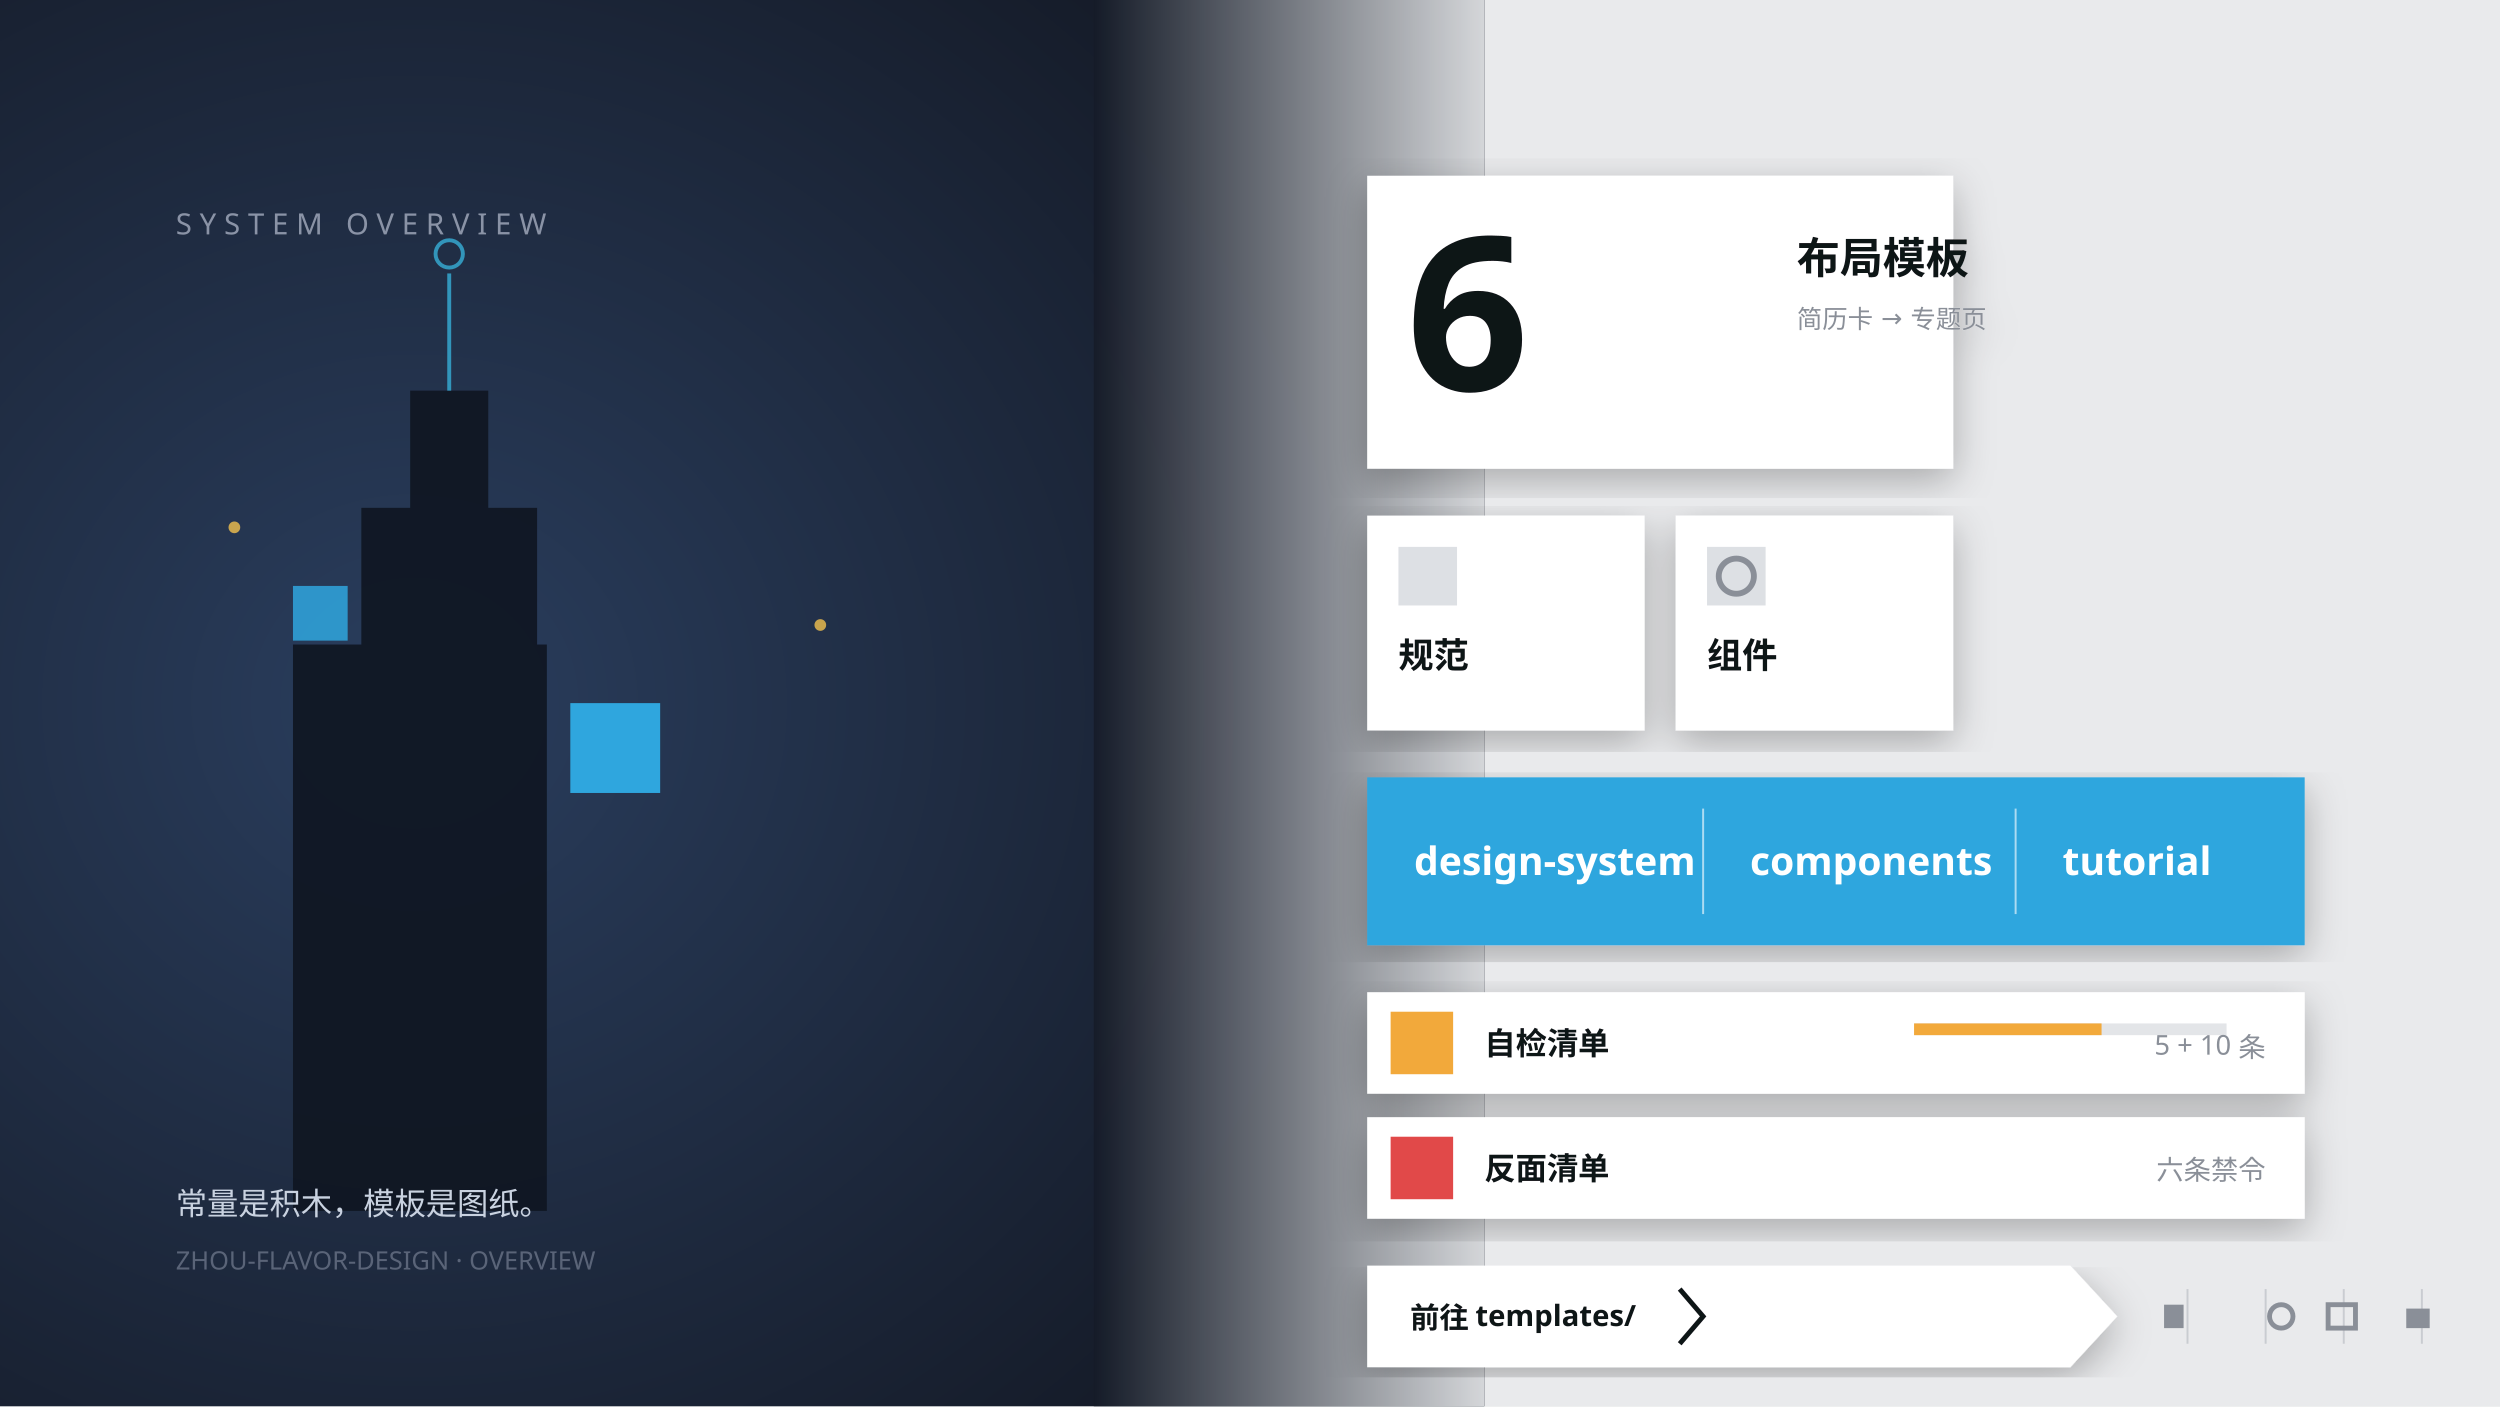
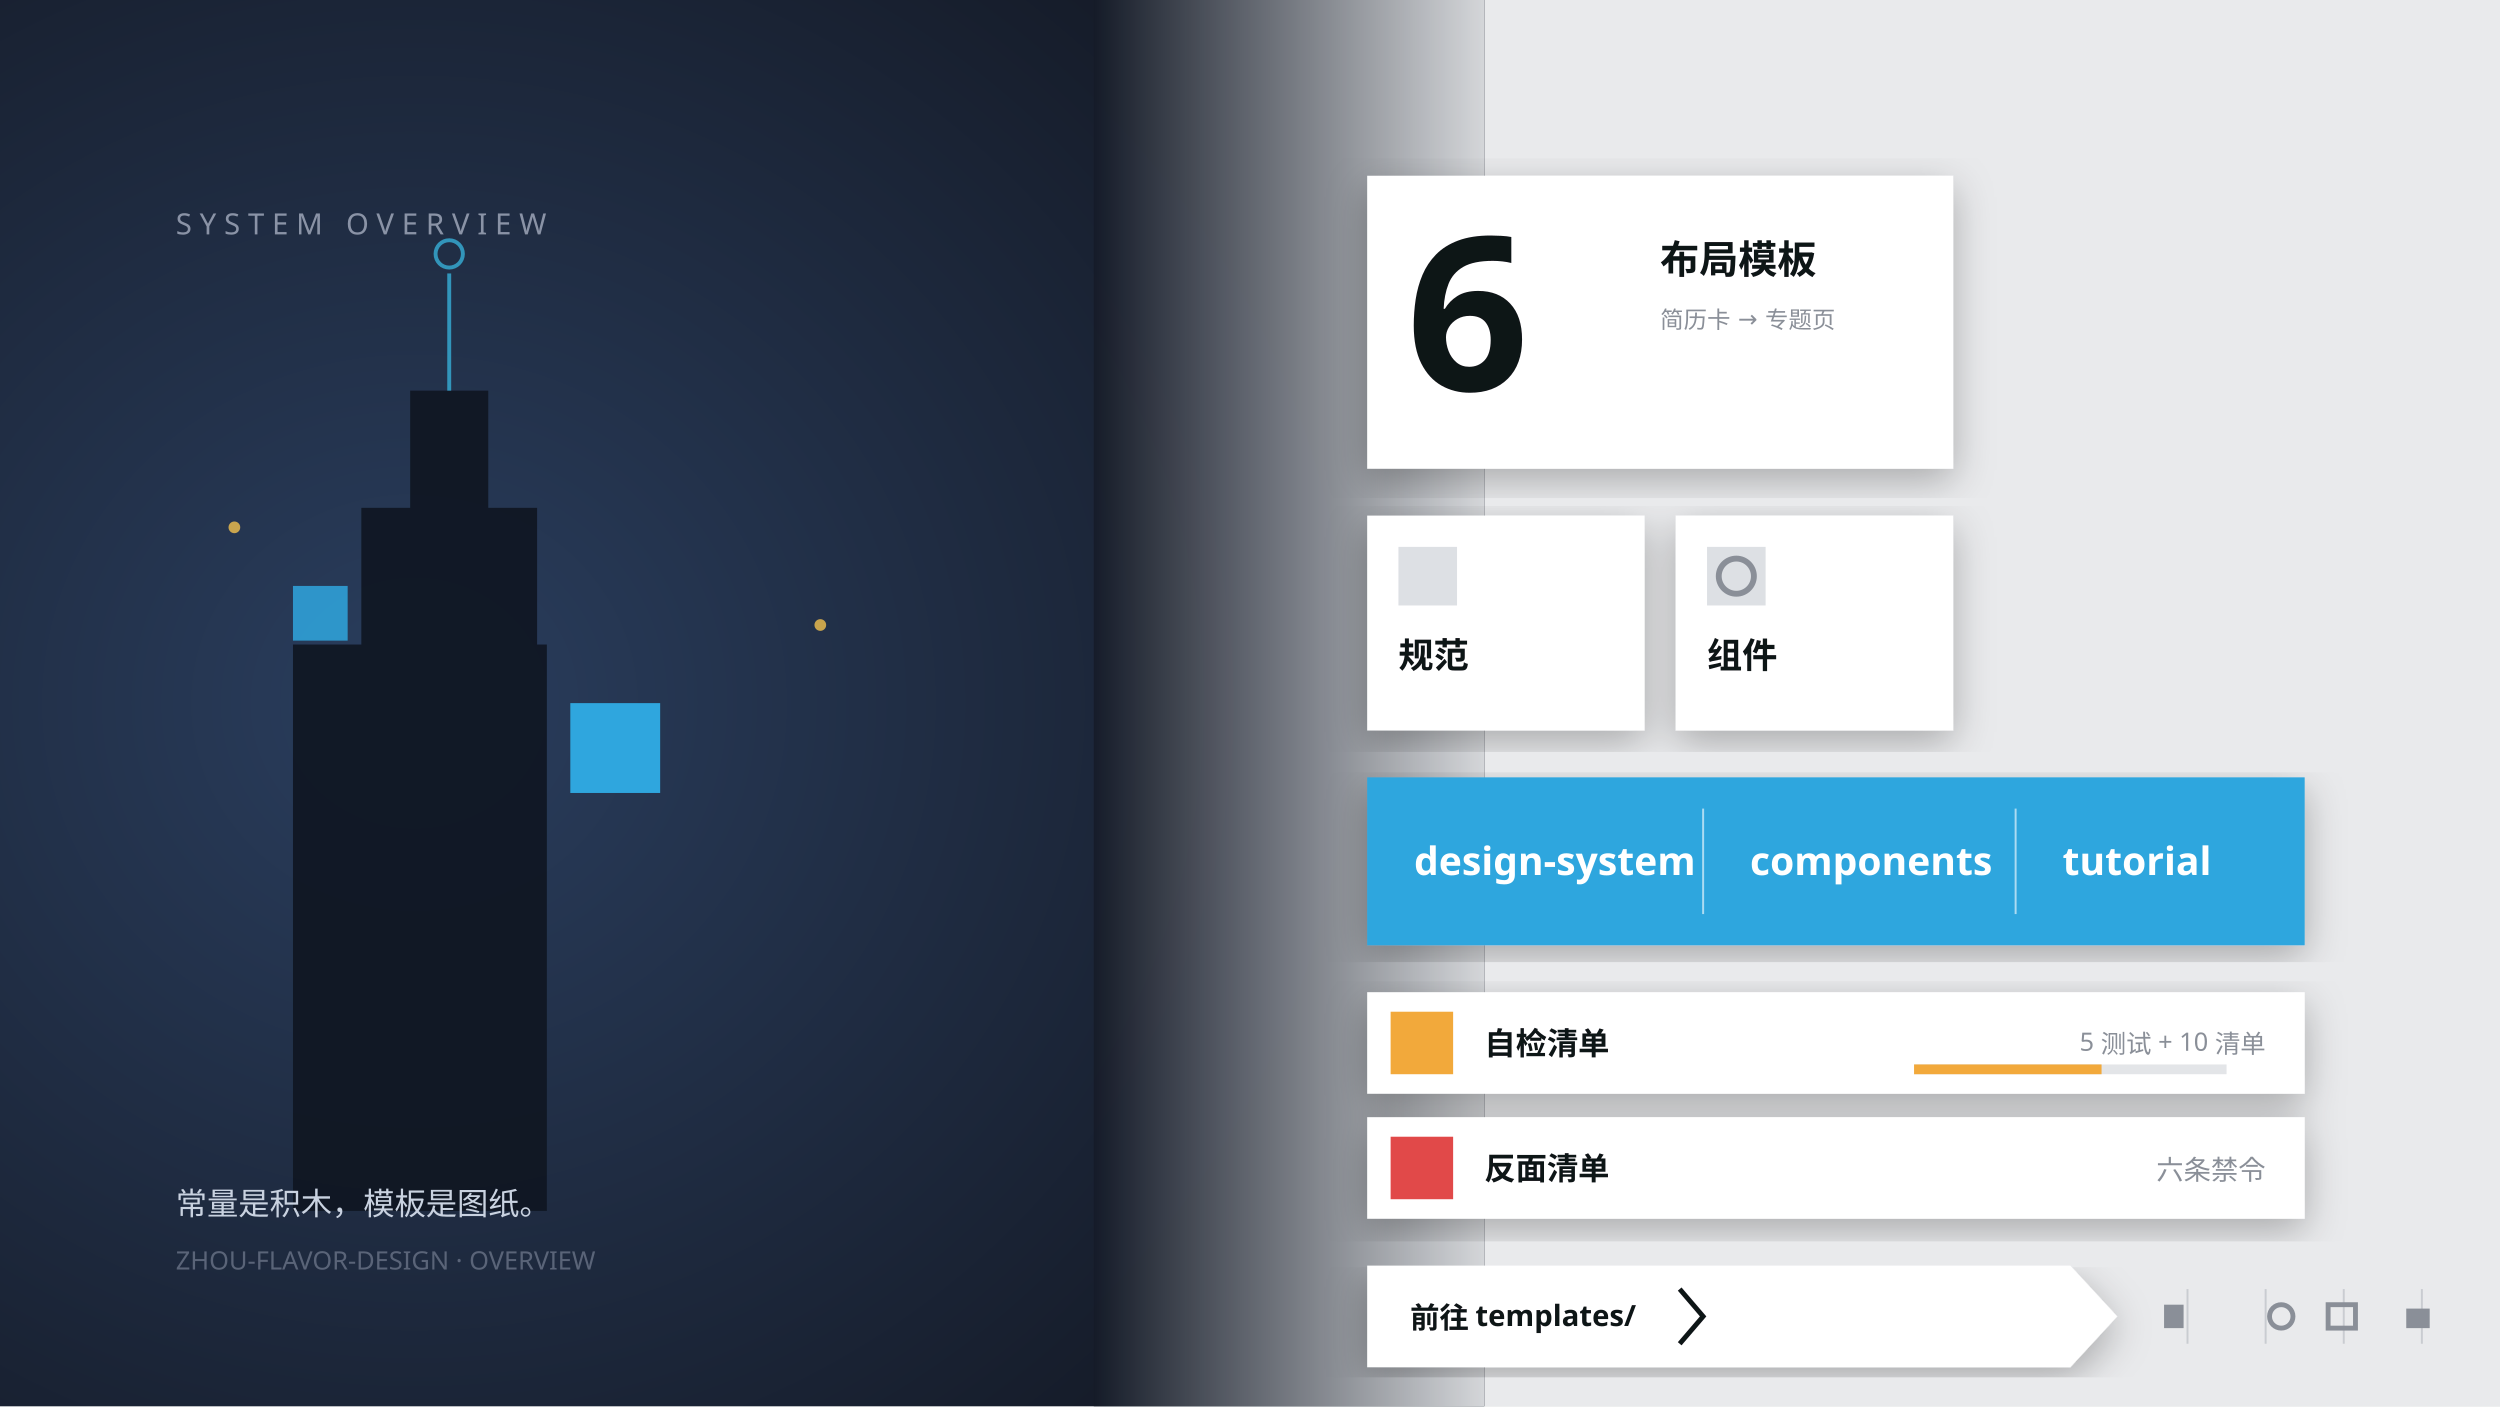
<svg xmlns="http://www.w3.org/2000/svg" width="1280" height="720" viewBox="0 0 1280 720">
  <defs>
    <radialGradient id="glowT3" cx="0.28" cy="0.5" r="0.7">
      <stop offset="0" stop-color="#2A3E5E" />
      <stop offset="1" stop-color="#151B28" />
    </radialGradient>
    <linearGradient id="fadeT3" x1="0" y1="0" x2="1" y2="0">
      <stop offset="0" stop-color="#151B28" />
      <stop offset="1" stop-color="#E9EAEC" />
    </linearGradient>
    <filter id="shT3">
      <feDropShadow dx="0" dy="6" stdDeviation="10" flood-color="#000" flood-opacity="0.28" />
    </filter>
  </defs>
  <rect width="1280" height="720" fill="#E9EAEC" />
  <rect width="760" height="720" fill="url(#glowT3)" />
  <rect x="560" y="0" width="200" height="720" fill="url(#fadeT3)" opacity="0.9" />
  <g fill="#0F1622" opacity="0.92">
    <rect x="150" y="330" width="130" height="290" />
    <rect x="185" y="260" width="90" height="76" />
    <rect x="210" y="200" width="40" height="64" />
  </g>
  <g fill="#2FA6DE">
    <rect x="292" y="360" width="46" height="46" />
    <rect x="150" y="300" width="28" height="28" opacity="0.85" />
  </g>
  <g stroke="#35A7CF" stroke-width="2" opacity="0.85">
    <line x1="230" y1="200" x2="230" y2="140" />
    <circle cx="230" cy="130" r="7" fill="none" />
  </g>
  <g fill="#F2C14E" opacity="0.8">
    <circle cx="120" cy="270" r="3" />
    <circle cx="420" cy="320" r="3" />
  </g>
  <text x="90" y="120" font-family="'Noto Sans SC','Microsoft YaHei',sans-serif" font-size="15" fill="#8A93A6" letter-spacing="4">SYSTEM OVERVIEW</text>
  <text x="90" y="622" font-family="'Noto Sans SC','Microsoft YaHei',sans-serif" font-size="16" fill="#C9D2E0">常量是积木，模板是图纸。</text>
  <text x="90" y="650" font-family="'Noto Sans SC','Microsoft YaHei',sans-serif" font-size="13" fill="#5A6478">ZHOU-FLAVOR-DESIGN · OVERVIEW</text>
  <g filter="url(#shT3)">
    <rect x="700" y="90" width="300" height="150" fill="#FFFFFF" />
    <text id="big6" x="720" y="200" font-family="'Noto Sans SC','Microsoft YaHei',sans-serif" font-size="110" font-weight="900" fill="#111318" letter-spacing="-6">6</text>
-     <text x="920" y="140" font-family="'Noto Sans SC','Microsoft YaHei',sans-serif" font-size="22" font-weight="700" fill="#111318">布局模板</text>
-     <text x="920" y="168" font-family="'Noto Sans SC','Microsoft YaHei',sans-serif" font-size="13" fill="#8A8F98">简历卡 → 专题页</text>
+     <text x="850" y="140" font-family="'Noto Sans SC','Microsoft YaHei',sans-serif" font-size="20" font-weight="700" fill="#111318">布局模板</text>
+     <text x="850" y="168" font-family="'Noto Sans SC','Microsoft YaHei',sans-serif" font-size="12" fill="#8A8F98">简历卡 → 专题页</text>
  </g>
  <g filter="url(#shT3)">
    <rect x="700" y="264" width="142" height="110" fill="#FFFFFF" />
    <rect x="716" y="280" width="30" height="30" fill="#DDE0E4" />
    <text x="716" y="342" font-family="'Noto Sans SC','Microsoft YaHei',sans-serif" font-size="18" font-weight="700" fill="#111318">规范</text>
    <rect x="858" y="264" width="142" height="110" fill="#FFFFFF" />
    <rect x="874" y="280" width="30" height="30" fill="#DDE0E4" />
    <circle cx="889" cy="295" r="9" fill="none" stroke="#8A8F98" stroke-width="3" />
    <text x="874" y="342" font-family="'Noto Sans SC','Microsoft YaHei',sans-serif" font-size="18" font-weight="700" fill="#111318">组件</text>
  </g>
  <g filter="url(#shT3)">
    <rect x="700" y="398" width="480" height="86" fill="#2FA6DE" />
    <text x="724" y="448" font-family="'Noto Sans SC','Microsoft YaHei',sans-serif" font-size="20" font-weight="700" fill="#FFFFFF">design-system</text>
    <line x1="872" y1="414" x2="872" y2="468" stroke="#FFFFFF" stroke-width="1" opacity="0.6" />
    <text x="896" y="448" font-family="'Noto Sans SC','Microsoft YaHei',sans-serif" font-size="20" font-weight="700" fill="#FFFFFF">components</text>
    <line x1="1032" y1="414" x2="1032" y2="468" stroke="#FFFFFF" stroke-width="1" opacity="0.6" />
    <text x="1056" y="448" font-family="'Noto Sans SC','Microsoft YaHei',sans-serif" font-size="20" font-weight="700" fill="#FFFFFF">tutorial</text>
  </g>
  <g filter="url(#shT3)" font-family="'Noto Sans SC','Microsoft YaHei',sans-serif">
    <rect x="700" y="508" width="480" height="52" fill="#FFFFFF" />
    <rect x="712" y="518" width="32" height="32" fill="#F2A93B" />
    <text x="760" y="540" font-size="16" font-weight="700" fill="#111318">自检清单</text>
-     <rect x="980" y="596" width="0" height="0" />
-     <rect x="980" y="524" width="160" height="6" fill="#E3E5E8" />
-     <rect x="980" y="524" width="96" height="6" fill="#F2A93B" />
-     <text x="1160" y="540" font-size="14" fill="#8A8F98" text-anchor="end">5 + 10 条</text>
+     <text x="1160" y="538" font-size="13" fill="#8A8F98" text-anchor="end">5 测试 + 10 清单</text>
+     <rect x="980" y="545" width="160" height="5" fill="#E3E5E8" />
+     <rect x="980" y="545" width="96" height="5" fill="#F2A93B" />
    <rect x="700" y="572" width="480" height="52" fill="#FFFFFF" />
    <rect x="712" y="582" width="32" height="32" fill="#E14A4A" />
    <text x="760" y="604" font-size="16" font-weight="700" fill="#111318">反面清单</text>
    <text x="1160" y="604" font-size="14" fill="#8A8F98" text-anchor="end">六条禁令</text>
  </g>
  <g filter="url(#shT3)">
    <polygon points="700,648 1060,648 1084,674 1060,700 700,700" fill="#FFFFFF" />
    <text x="722" y="680" font-family="'Noto Sans SC','Microsoft YaHei',sans-serif" font-size="15" font-weight="700" fill="#111318">前往 templates/</text>
    <path d="M860,660 L872,674 L860,688" stroke="#111318" stroke-width="2.5" fill="none" />
  </g>
  <g stroke="#C9CCD1" stroke-width="1">
    <line x1="1120" y1="660" x2="1120" y2="688" />
    <line x1="1160" y1="660" x2="1160" y2="688" />
    <line x1="1200" y1="660" x2="1200" y2="688" />
    <line x1="1240" y1="660" x2="1240" y2="688" />
  </g>
  <g fill="#8A8F98">
    <rect x="1108" y="668" width="10" height="12" />
    <circle cx="1168" cy="674" r="6" fill="none" stroke="#8A8F98" stroke-width="2.5" />
    <rect x="1192" y="668" width="14" height="12" fill="none" stroke="#8A8F98" stroke-width="2.5" />
    <rect x="1232" y="670" width="12" height="10" />
  </g>
</svg>
